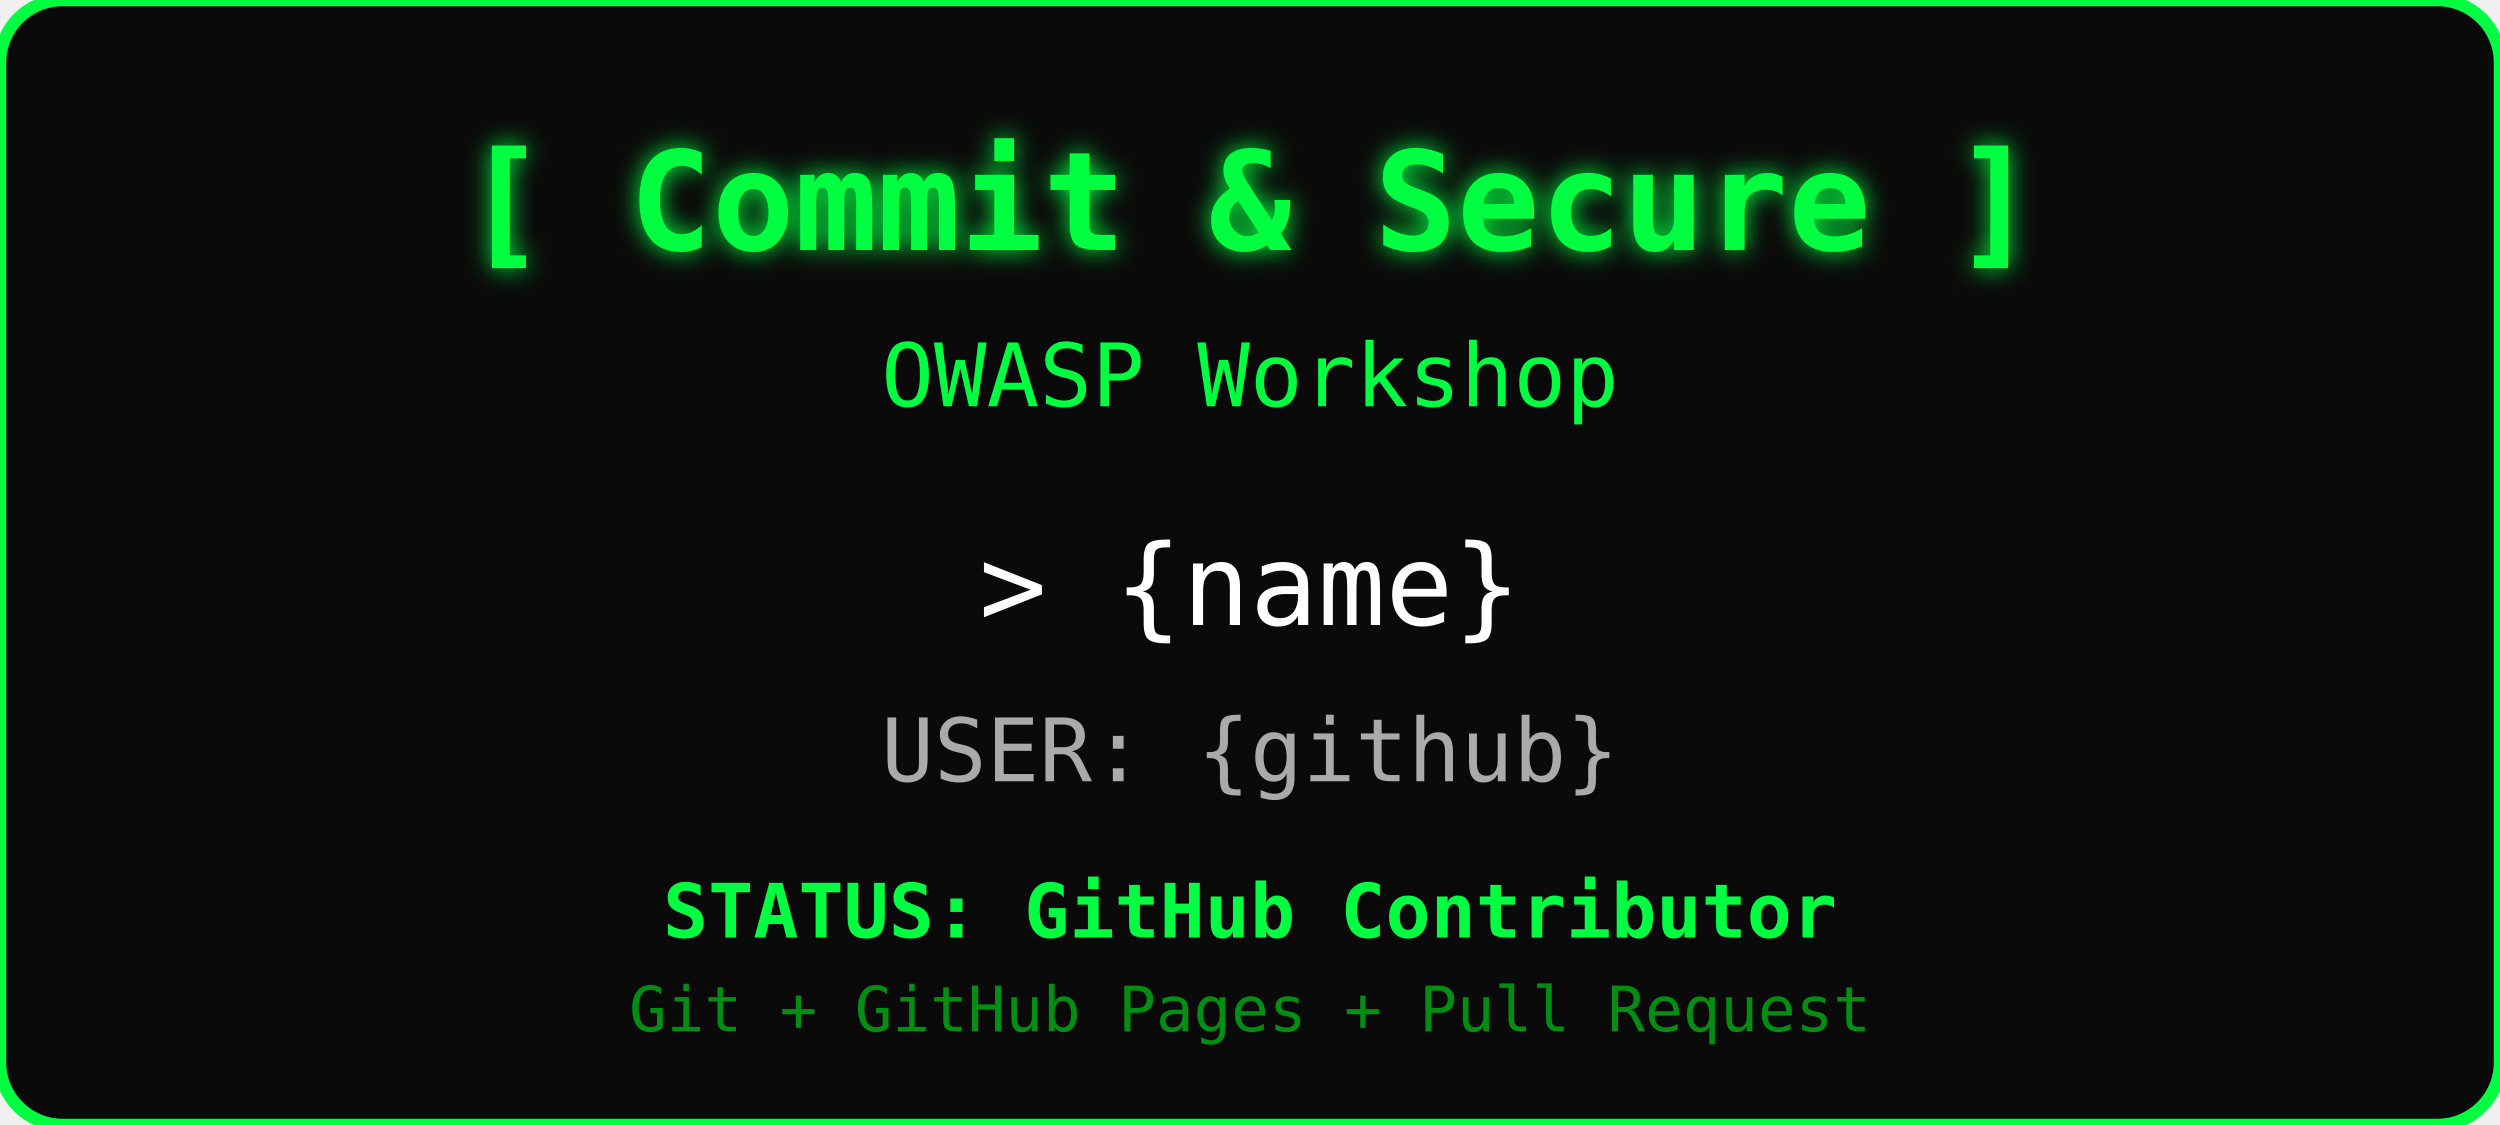
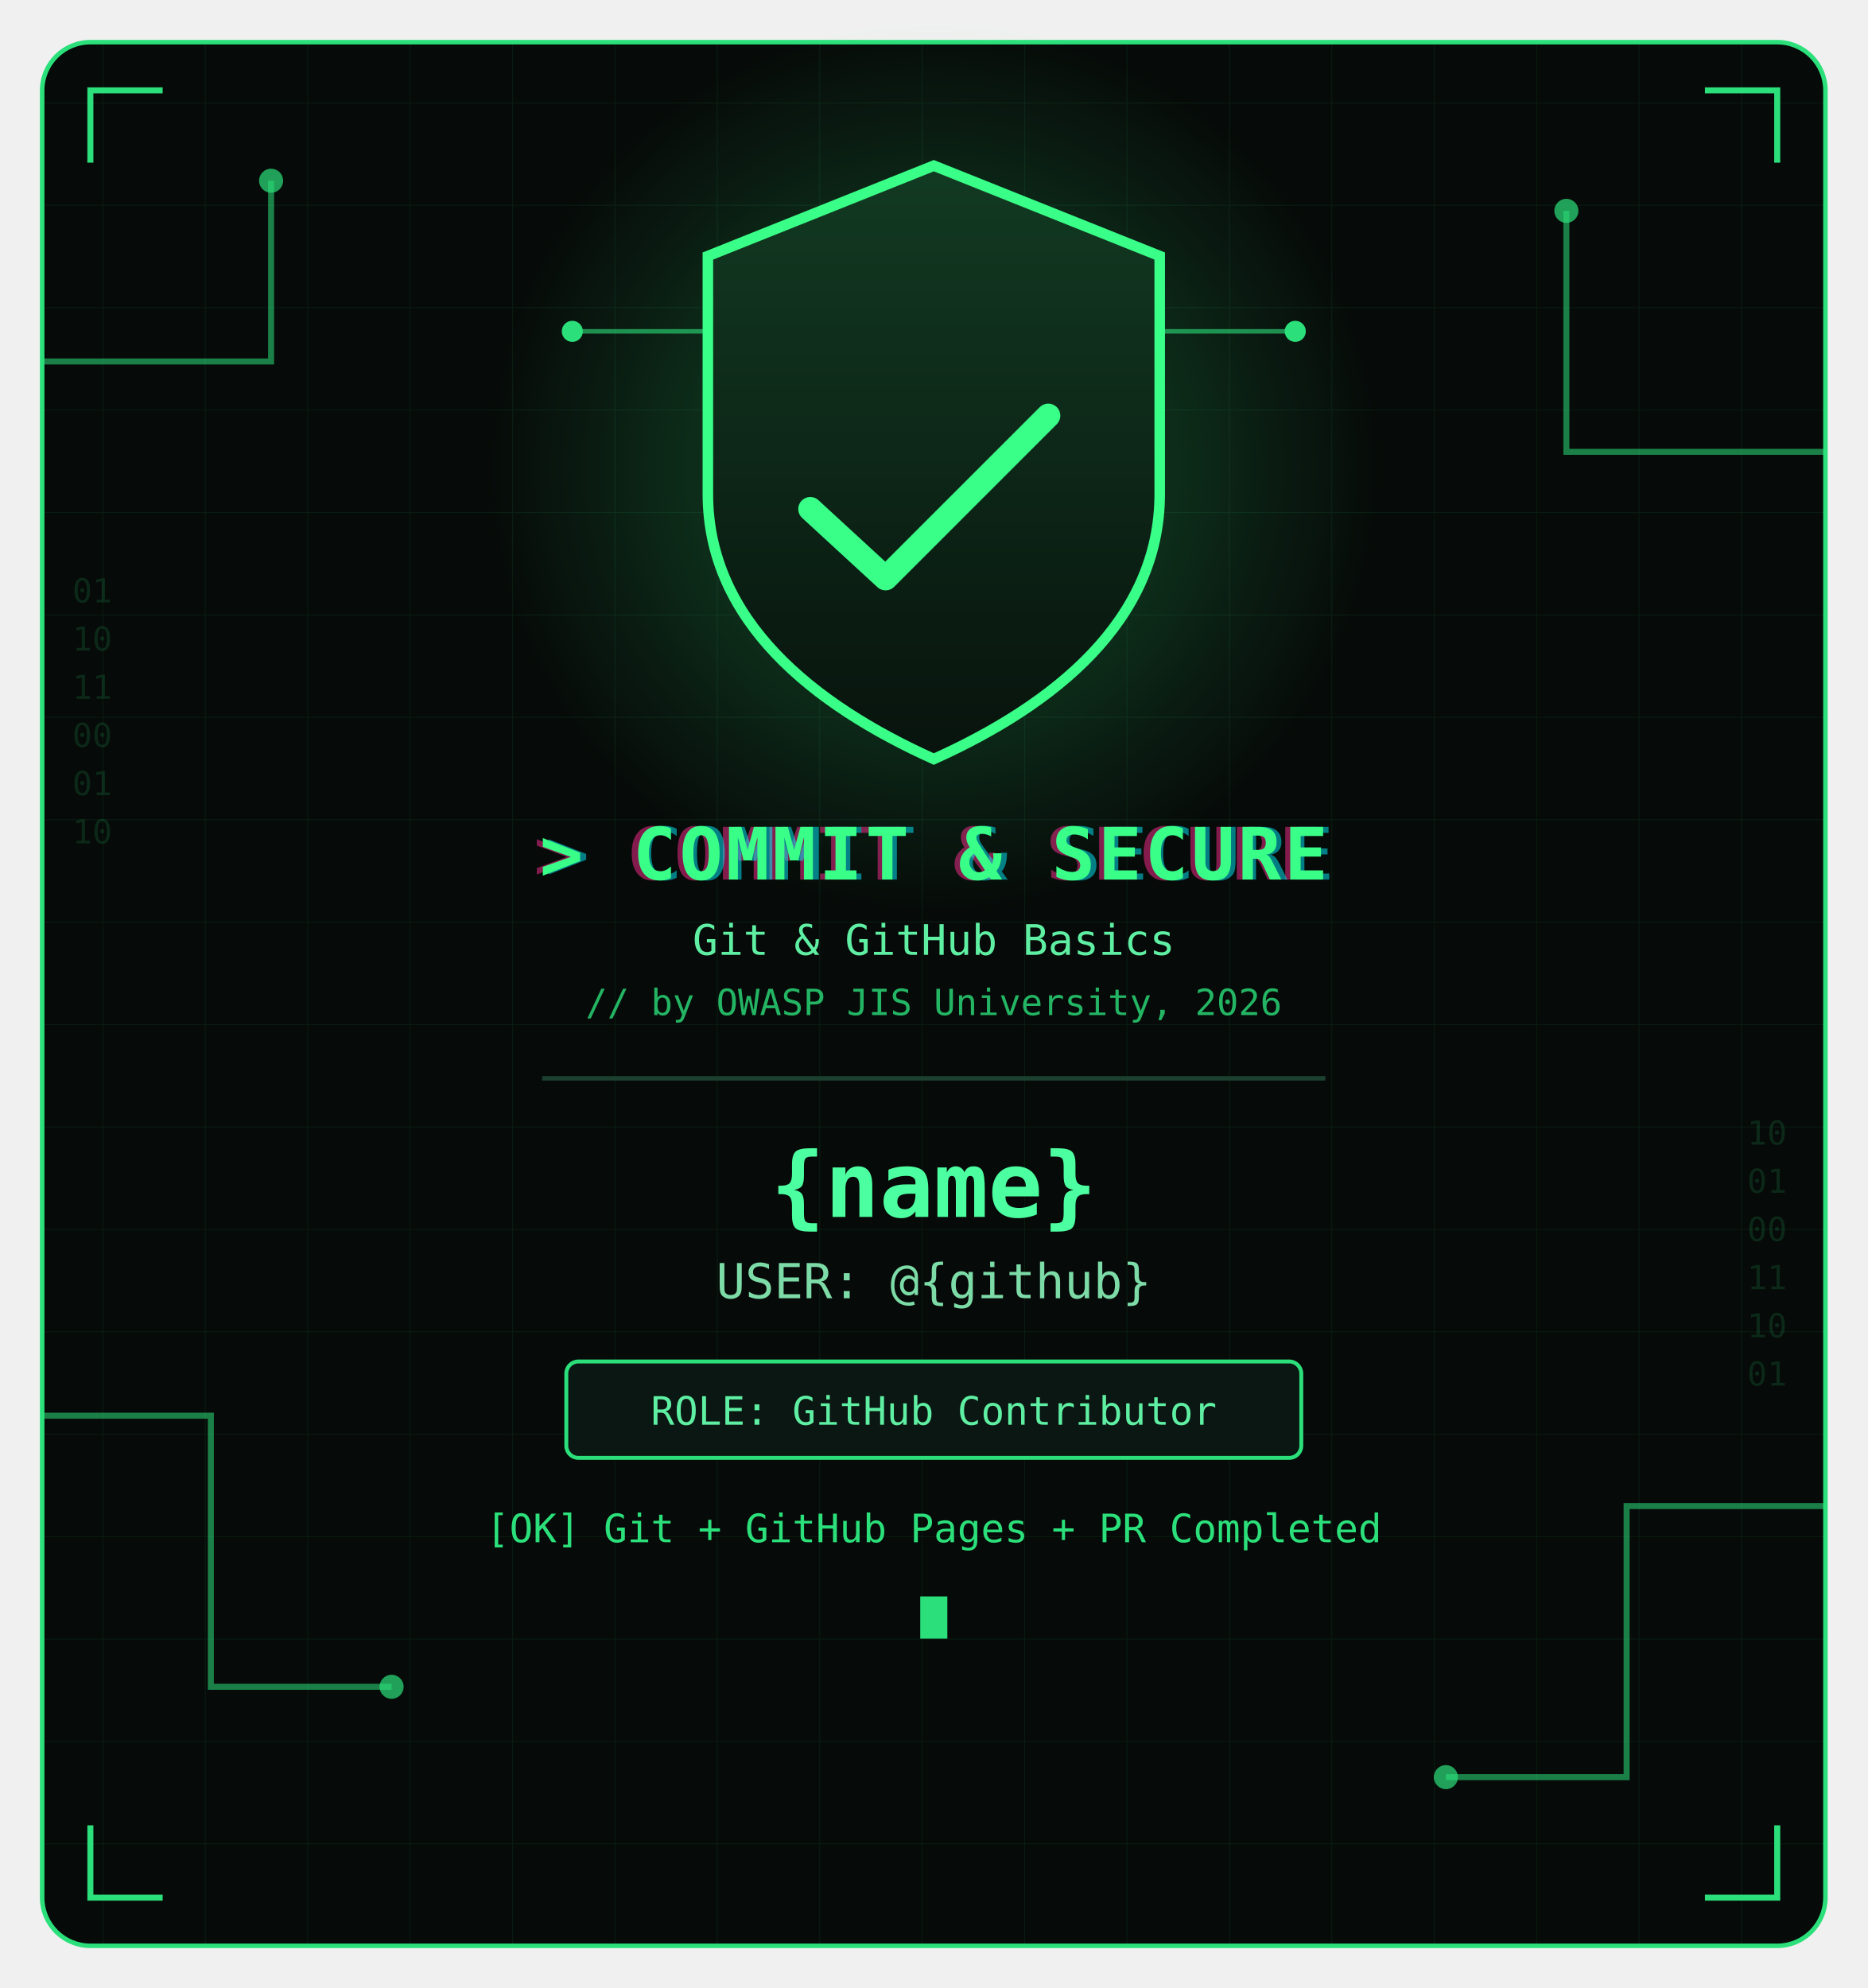
- <svg xmlns="http://www.w3.org/2000/svg" width="400" height="180">
-   <rect width="100%" height="100%" fill="#0a0a0a" rx="10" ry="10" stroke="#00ff41" stroke-width="2" />
-   <text x="200" y="40" font-family="monospace" font-size="22" font-weight="bold" fill="#00ff41" text-anchor="middle" filter="drop-shadow(0 0 2px #00ff41)">[ Commit &amp; Secure ]</text>
-   <text x="200" y="65" font-family="monospace" font-size="14" fill="#00ff41" text-anchor="middle">OWASP Workshop</text>
-   <text x="200" y="100" font-family="monospace" font-size="18" fill="#ffffff" text-anchor="middle">&gt; {name}</text>
-   <text x="200" y="125" font-family="monospace" font-size="14" fill="#aaaaaa" text-anchor="middle">USER: {github}</text>
-   <text x="200" y="150" font-family="monospace" font-size="12" font-weight="bold" fill="#00ff41" text-anchor="middle">STATUS: GitHub Contributor</text>
-   <text x="200" y="165" font-family="monospace" font-size="10" fill="#008f11" text-anchor="middle">Git + GitHub Pages + Pull Request</text>
+ <svg xmlns="http://www.w3.org/2000/svg" viewBox="0 0 620 660" font-family="'JetBrains Mono', 'Fira Code', Consolas, monospace">
+   <defs>
+     <radialGradient id="hackerGlow" cx="50%" cy="50%" r="50%">
+       <stop offset="0%" stop-color="#39FF88" stop-opacity="0.3" />
+       <stop offset="100%" stop-color="#39FF88" stop-opacity="0" />
+     </radialGradient>
+     <linearGradient id="hackerShield" x1="0%" y1="0%" x2="0%" y2="100%">
+       <stop offset="0%" stop-color="#123A22" />
+       <stop offset="100%" stop-color="#08130D" />
+     </linearGradient>
+     <pattern id="hackerGrid" width="34" height="34" patternUnits="userSpaceOnUse">
+       <path d="M34,0 H0 V34" fill="none" stroke="#2BE07A" stroke-width="0.6" opacity="0.08" />
+     </pattern>
+   </defs>
+   <rect x="14" y="14" width="592" height="632" rx="16" fill="#060A08" stroke="#2BE07A" stroke-width="1.5" />
+   <rect x="14" y="14" width="592" height="632" rx="16" fill="url(#hackerGrid)" />
+   <g stroke="#2BE07A" stroke-width="2" fill="none" opacity="0.55">
+     <path d="M14,120 H90 V60" />
+     <path d="M14,470 H70 V560 H130" />
+     <path d="M606,150 H520 V70" />
+     <path d="M606,500 H540 V590 H480" />
+   </g>
+   <g fill="#2BE07A" opacity="0.7">
+     <circle cx="90" cy="60" r="4" />
+     <circle cx="130" cy="560" r="4" />
+     <circle cx="520" cy="70" r="4" />
+     <circle cx="480" cy="590" r="4" />
+   </g>
+   <g fill="#2BE07A" opacity="0.14" font-size="11">
+     <text x="24" y="200">01</text>
+     <text x="24" y="216">10</text>
+     <text x="24" y="232">11</text>
+     <text x="24" y="248">00</text>
+     <text x="24" y="264">01</text>
+     <text x="24" y="280">10</text>
+     <text x="580" y="380">10</text>
+     <text x="580" y="396">01</text>
+     <text x="580" y="412">00</text>
+     <text x="580" y="428">11</text>
+     <text x="580" y="444">10</text>
+     <text x="580" y="460">01</text>
+   </g>
+   <path d="M30,54 V30 H54" fill="none" stroke="#2BE07A" stroke-width="2" />
+   <path d="M566,30 H590 V54" fill="none" stroke="#2BE07A" stroke-width="2" />
+   <path d="M30,606 V630 H54" fill="none" stroke="#2BE07A" stroke-width="2" />
+   <path d="M590,606 V630 H566" fill="none" stroke="#2BE07A" stroke-width="2" />
+   <circle cx="310" cy="155" r="150" fill="url(#hackerGlow)" />
+   <g stroke="#2BE07A" stroke-width="1.5" opacity="0.6">
+     <path d="M235,110 H190" />
+     <path d="M385,110 H430" />
+   </g>
+   <circle cx="190" cy="110" r="3.5" fill="#2BE07A" />
+   <circle cx="430" cy="110" r="3.5" fill="#2BE07A" />
+   <path d="M310,55 L385,85 L385,164 C385,206 350,234 310,252 C270,234 235,206 235,164 L235,85 Z" fill="url(#hackerShield)" stroke="#39FF88" stroke-width="3.5" />
+   <path d="M269,169 L294,192 L348,138" fill="none" stroke="#39FF88" stroke-width="8" stroke-linecap="round" stroke-linejoin="round" />
+   <text x="308" y="292" text-anchor="middle" font-size="24" letter-spacing="1" fill="#FF2E92" opacity="0.5">&gt; COMMIT &amp; SECURE</text>
+   <text x="312" y="292" text-anchor="middle" font-size="24" letter-spacing="1" fill="#00F0FF" opacity="0.5">&gt; COMMIT &amp; SECURE</text>
+   <text x="310" y="292" text-anchor="middle" font-size="24" letter-spacing="1" fill="#39FF88" font-weight="bold">&gt; COMMIT &amp; SECURE</text>
+   <text x="310" y="317" text-anchor="middle" font-size="14" fill="#5FEFA3">Git &amp; GitHub Basics</text>
+   <text x="310" y="337" text-anchor="middle" font-size="12" fill="#2BE07A" opacity="0.8">// by OWASP JIS University, 2026</text>
+   <line x1="180" y1="358" x2="440" y2="358" stroke="#1C4030" stroke-width="1.5" />
+   <text x="310" y="404" text-anchor="middle" font-size="30" fill="#4CFFA0" font-weight="bold" textLength="420" lengthAdjust="spacingAndGlyphs">{name}</text>
+   <text x="310" y="431" text-anchor="middle" font-size="16" fill="#7CDBA6" textLength="280" lengthAdjust="spacingAndGlyphs">USER: @{github}</text>
+   <rect x="188" y="452" width="244" height="32" rx="4" fill="#0A1712" stroke="#2BE07A" stroke-width="1.3" />
+   <text x="310" y="473" text-anchor="middle" font-size="13" fill="#5FEFA3">ROLE: GitHub Contributor</text>
+   <text x="310" y="512" text-anchor="middle" font-size="13" fill="#2BE07A">[OK] Git + GitHub Pages + PR Completed</text>
+   <rect x="305.5" y="530" width="9" height="14" fill="#2BE07A">
+     <animate attributeName="opacity" values="1;0;1" dur="1.1s" repeatCount="indefinite" />
+   </rect>
</svg>
